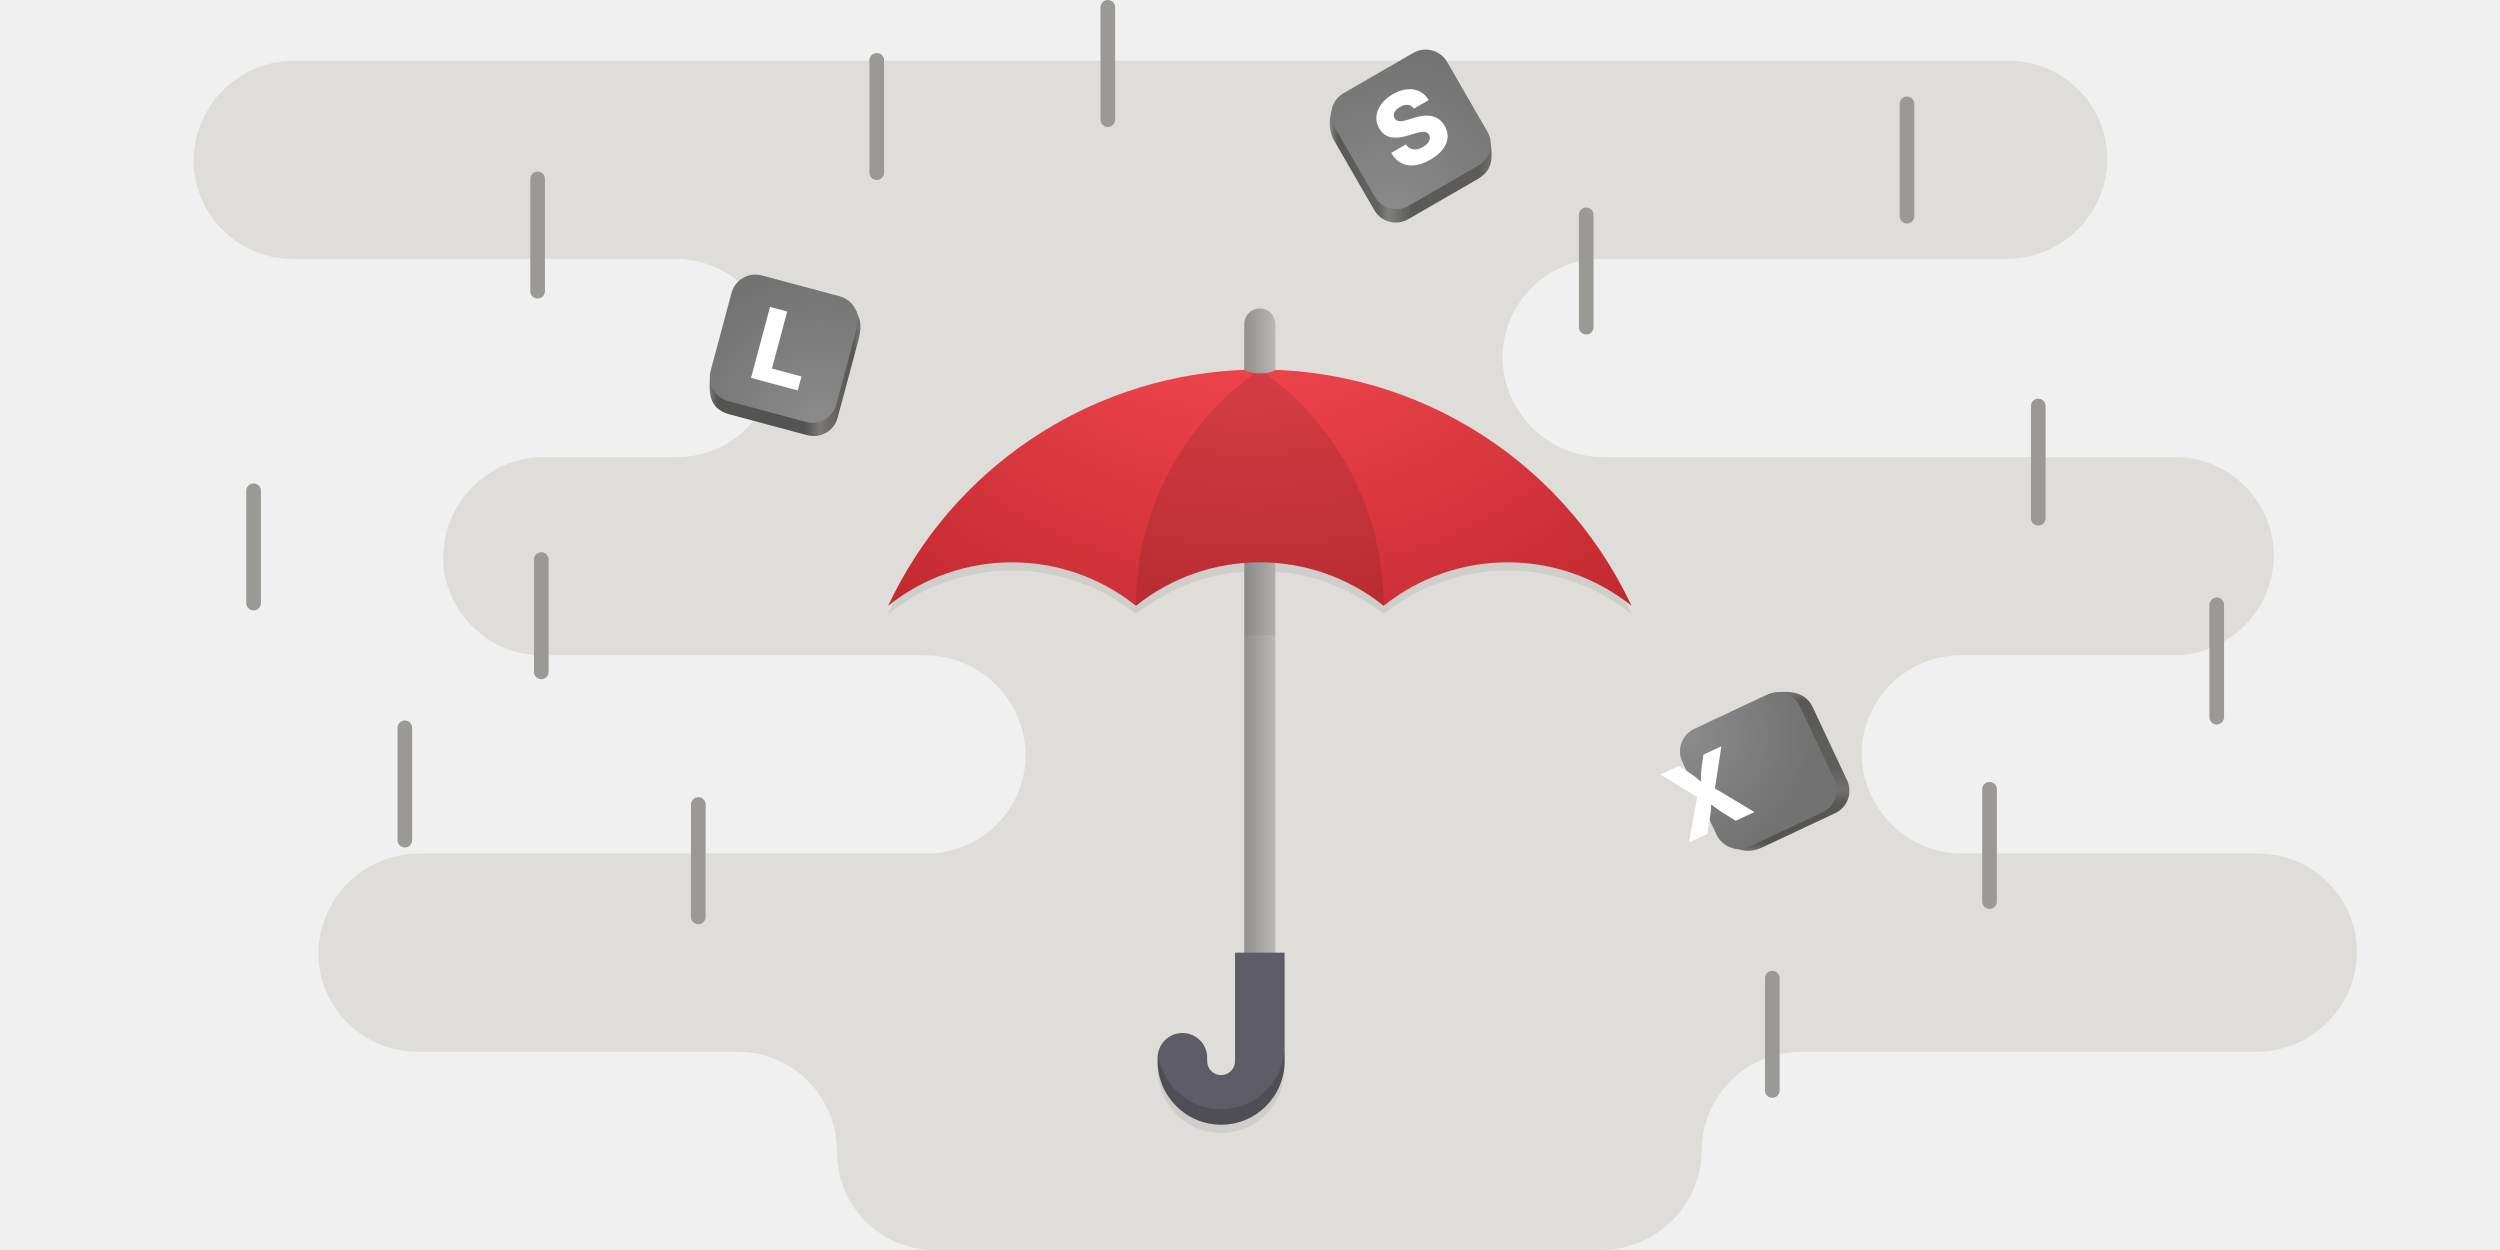
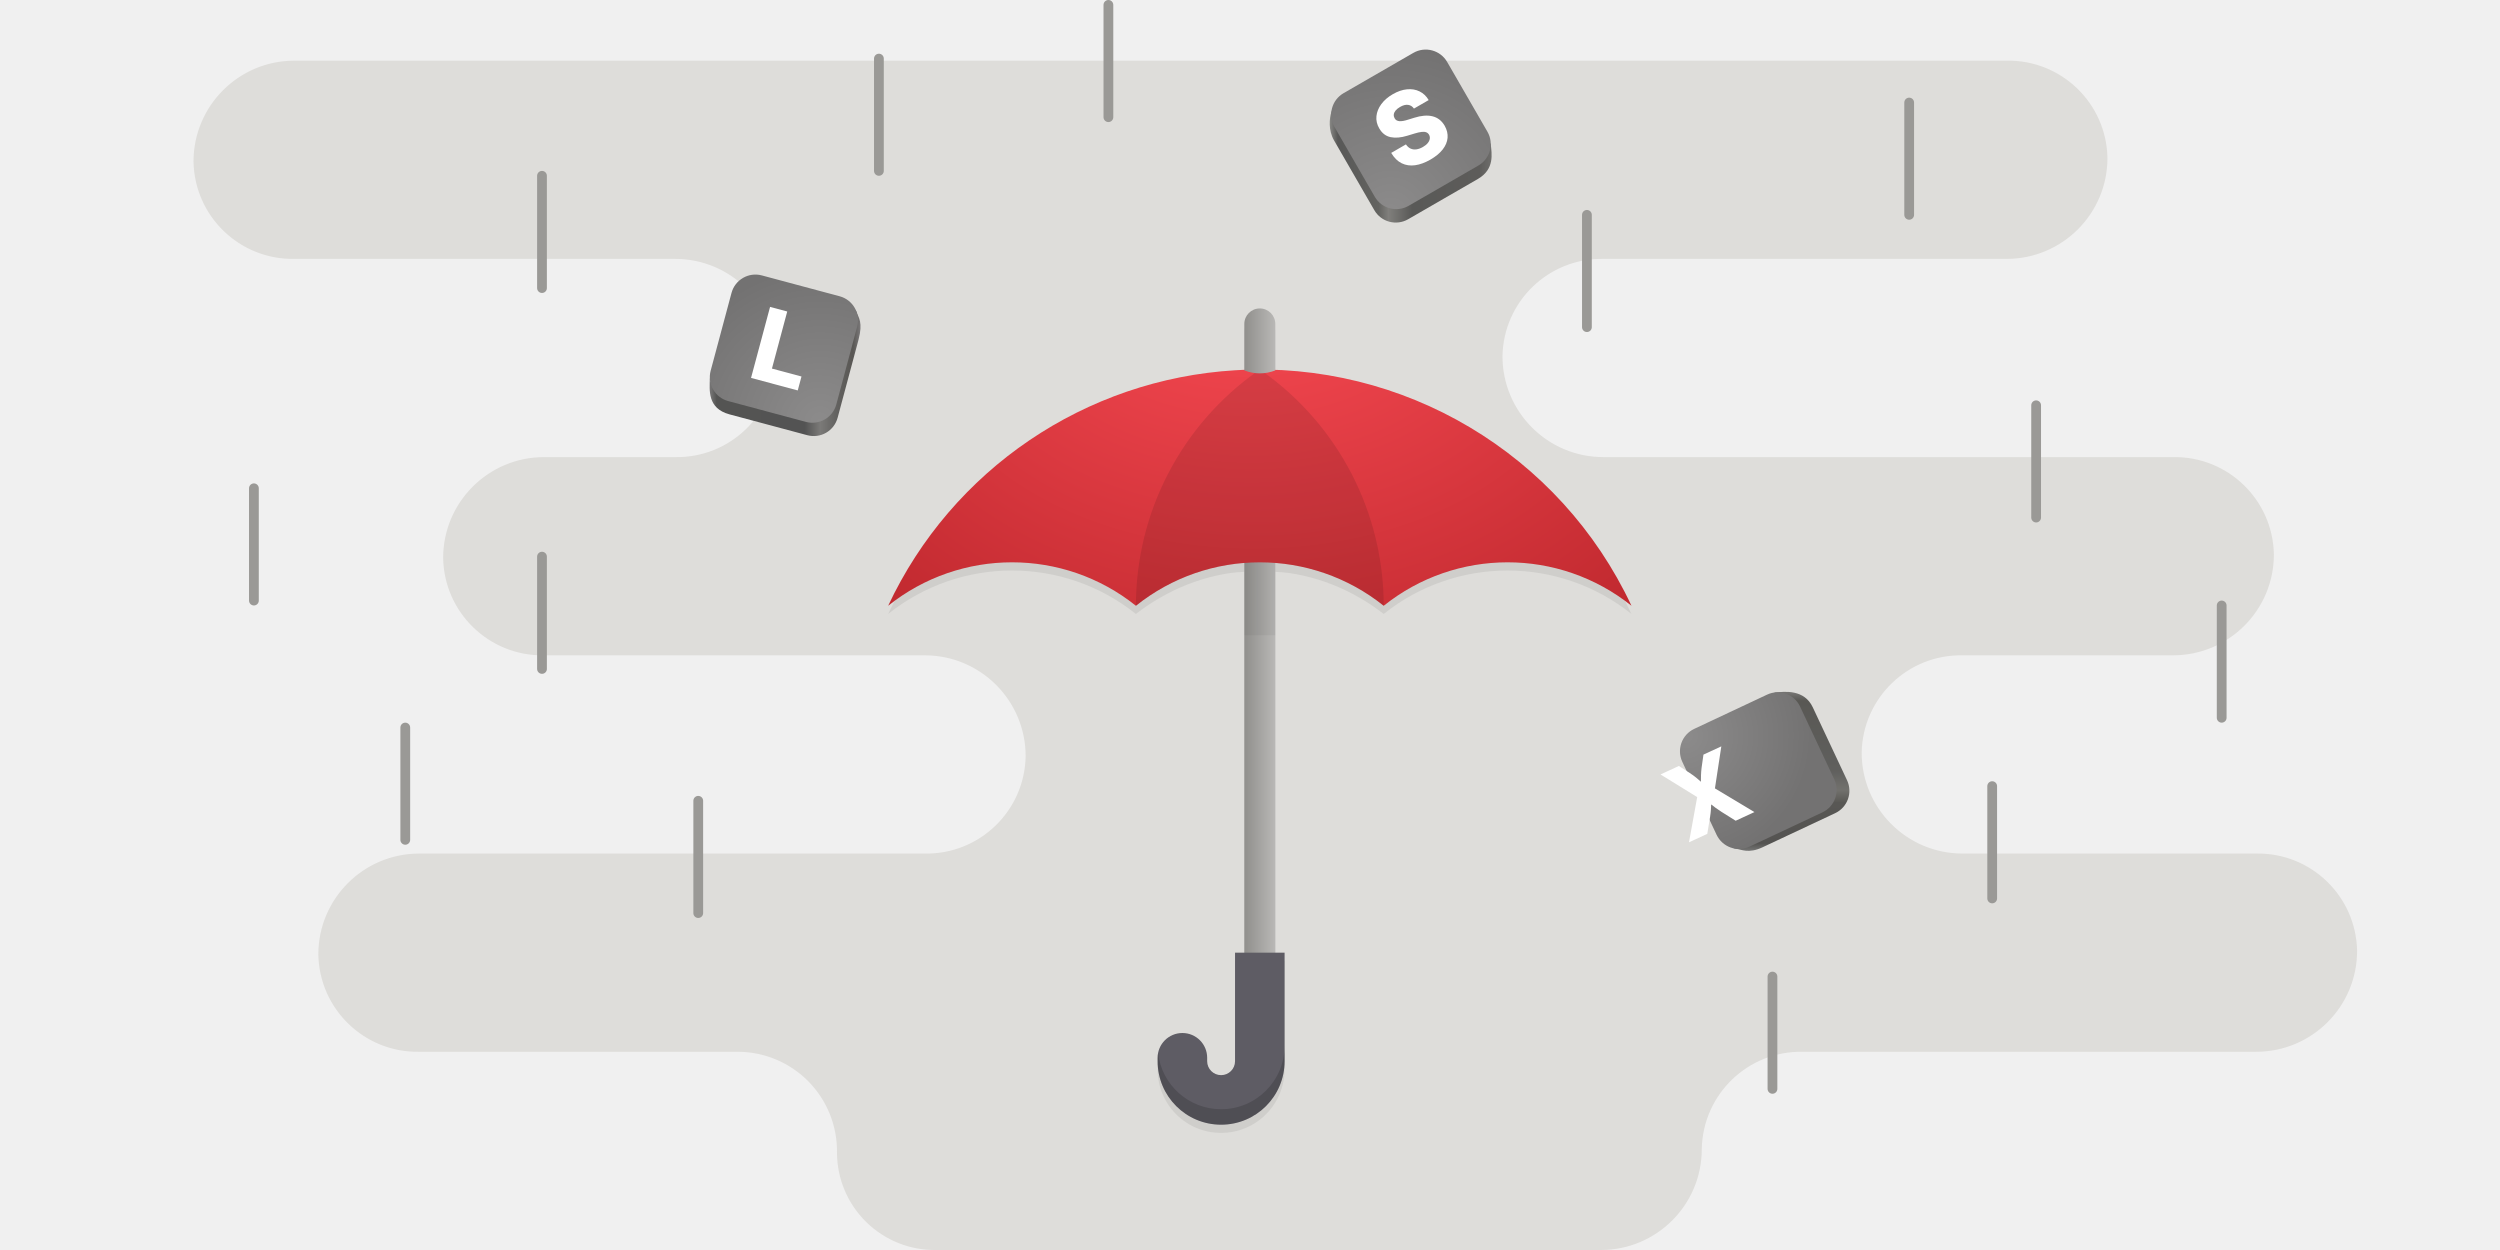
<svg xmlns="http://www.w3.org/2000/svg" xmlns:xlink="http://www.w3.org/1999/xlink" width="512" height="256" viewBox="0 0 512 256" version="1.1" id="svg5" xml:space="preserve">
  <defs id="defs2">
    <linearGradient id="linearGradient69439">
      <stop style="stop-color:#8c8b8b;stop-opacity:1;" offset="0" id="stop69435" />
      <stop style="stop-color:#737272;stop-opacity:1;" offset="1" id="stop69437" />
    </linearGradient>
    <linearGradient id="linearGradient68641">
      <stop style="stop-color:#ff4e57;stop-opacity:1;" offset="0" id="stop68637" />
      <stop style="stop-color:#c22a30;stop-opacity:1;" offset="1" id="stop68639" />
    </linearGradient>
    <linearGradient id="linearGradient67051">
      <stop style="stop-color:#70706f;stop-opacity:1;" offset="0" id="stop67041" />
      <stop style="stop-color:#545351;stop-opacity:1;" offset="0.041" id="stop67053" />
      <stop style="stop-color:#585754;stop-opacity:1;" offset="0.3" id="stop67043" />
      <stop style="stop-color:#72716d;stop-opacity:1;" offset="0.38" id="stop67045" />
      <stop style="stop-color:#5f5f5d;stop-opacity:1;" offset="0.51" id="stop67047" />
      <stop style="stop-color:#595854;stop-opacity:1;" offset="0.951" id="stop67055" />
      <stop style="stop-color:#747371;stop-opacity:1;" offset="1" id="stop67049" />
    </linearGradient>
    <linearGradient id="linearGradient65585">
      <stop style="stop-color:#737272;stop-opacity:1;" offset="0" id="stop65575" />
      <stop style="stop-color:#545453;stop-opacity:1;" offset="0.038" id="stop67039" />
      <stop style="stop-color:#535353;stop-opacity:1;" offset="0.632" id="stop65577" />
      <stop style="stop-color:#7b7a78;stop-opacity:1;" offset="0.737" id="stop65579" />
      <stop style="stop-color:#636260;stop-opacity:1;" offset="0.842" id="stop65581" />
      <stop style="stop-color:#595754;stop-opacity:1;" offset="0.958" id="stop71673" />
      <stop style="stop-color:#767474;stop-opacity:1;" offset="1" id="stop65583" />
    </linearGradient>
    <linearGradient id="linearGradient62645">
      <stop style="stop-color:#868683;stop-opacity:1;" offset="0" id="stop62641" />
      <stop style="stop-color:#585857;stop-opacity:1;" offset="0.047" id="stop67059" />
      <stop style="stop-color:#636360;stop-opacity:1;" offset="0.3" id="stop62649" />
      <stop style="stop-color:#807f7c;stop-opacity:1;" offset="0.363" id="stop62653" />
      <stop style="stop-color:#595957;stop-opacity:1;" offset="0.51" id="stop62651" />
      <stop style="stop-color:#5d5c5a;stop-opacity:1;" offset="0.928" id="stop67057" />
      <stop style="stop-color:#6d6c6a;stop-opacity:1;" offset="1" id="stop62643" />
    </linearGradient>
    <linearGradient id="linearGradient54957">
      <stop style="stop-color:#908f8c;stop-opacity:1;" offset="0" id="stop54953" />
      <stop style="stop-color:#b9b8b6;stop-opacity:1;" offset="1" id="stop54955" />
    </linearGradient>
    <linearGradient xlink:href="#linearGradient54957" id="linearGradient54959" x1="243" y1="280" x2="253" y2="280" gradientUnits="userSpaceOnUse" gradientTransform="matrix(0.6343122,0,0,0.6343122,100.7008,-18.02285)" />
    <linearGradient xlink:href="#linearGradient54957" id="linearGradient54967" x1="243" y1="138.481" x2="253" y2="138.481" gradientUnits="userSpaceOnUse" gradientTransform="matrix(0.6343122,0,0,0.6343122,100.7008,-18.02285)" />
    <radialGradient xlink:href="#linearGradient69439" id="radialGradient62548" cx="218.711" cy="239.028" fx="218.711" fy="239.028" r="21" gradientUnits="userSpaceOnUse" gradientTransform="matrix(1.643986,-1.4282469e-8,1.4282469e-8,1.643986,-134.8563,-212.5164)" />
    <radialGradient xlink:href="#linearGradient69439" id="radialGradient62631" cx="178.704" cy="122.457" fx="178.704" fy="122.457" r="21" gradientUnits="userSpaceOnUse" gradientTransform="matrix(1.5002,-1.8042154e-8,1.8042154e-8,1.5002,-83.54598,-143.7683)" />
    <radialGradient xlink:href="#linearGradient69439" id="radialGradient62639" cx="239.348" cy="394.274" fx="239.348" fy="394.274" r="21" gradientUnits="userSpaceOnUse" gradientTransform="matrix(1.222886,-0.1034413,0.1034413,1.222886,-85.16929,-174.2202)" />
    <linearGradient xlink:href="#linearGradient67051" id="linearGradient62647" x1="248.771" y1="439.301" x2="270.26" y2="393.56" gradientUnits="userSpaceOnUse" gradientTransform="matrix(0.5741078,-0.2697262,0.2697262,0.5741078,101.3975,-11.08903)" />
    <linearGradient xlink:href="#linearGradient62645" id="linearGradient62661" x1="213.371" y1="209.224" x2="258.26" y2="235.14" gradientUnits="userSpaceOnUse" gradientTransform="matrix(0.5493305,-0.3171561,0.3171561,0.5493305,88.86416,-18.02285)" />
    <linearGradient xlink:href="#linearGradient65585" id="linearGradient65573" x1="139.79" y1="112.949" x2="186.011" y2="100.564" gradientUnits="userSpaceOnUse" gradientTransform="matrix(0.6126985,0.1641721,-0.1641721,0.6126985,78.53235,-18.02285)" />
    <radialGradient xlink:href="#linearGradient68641" id="radialGradient68645" cx="266.661" cy="103.369" fx="271.13" fy="155.854" r="120" gradientTransform="matrix(-0.8422365,0,0,-0.5654708,482.6015,134.1299)" gradientUnits="userSpaceOnUse" />
  </defs>
  <g id="layer1">
    <path id="rect71781" style="fill:#deddda;fill-opacity:1;stroke-width:2.208;stroke-linecap:square" d="M 39.63,33.09 A 20.301,20.301 43.963 0 0 60.295,53.02 H 138.261 A 20.665,20.665 45 0 1 158.927,73.686 20.301,20.301 136.037 0 1 138.261,93.616 H 111.422 A 20.665,20.665 135 0 0 90.757,114.281 20.301,20.301 43.963 0 0 111.422,134.212 h 77.966 a 20.665,20.665 45 0 1 20.665,20.665 20.301,20.301 136.037 0 1 -20.665,19.931 H 85.859 a 20.665,20.665 135 0 0 -20.665,20.665 20.301,20.301 43.963 0 0 20.665,19.931 l 65.2,1e-5 A 20.358,20.358 45.43 0 1 171.415,236.067 20.001,20.001 44.384 0 0 191.781,256 h 136.078 a 20.665,20.665 135 0 0 20.665,-20.665 20.301,20.301 136.037 0 1 20.665,-19.931 h 92.879 a 20.665,20.665 135 0 0 20.665,-20.665 20.301,20.301 43.963 0 0 -20.665,-19.931 h -60.132 a 20.665,20.665 45 0 1 -20.665,-20.665 20.301,20.301 136.037 0 1 20.665,-19.931 H 445.026 A 20.665,20.665 135 0 0 465.692,113.547 20.301,20.301 43.963 0 0 445.026,93.616 l -116.653,0 A 20.665,20.665 45 0 1 307.708,72.951 20.301,20.301 136.037 0 1 328.373,53.02 h 82.568 A 20.665,20.665 135 0 0 431.607,32.355 20.301,20.301 43.963 0 0 410.941,12.424 H 60.295 A 20.665,20.665 135 0 0 39.63,33.09 Z" />
    <path id="rect77185" style="fill:#000000;fill-opacity:0.069;stroke-width:3.009;stroke-linecap:square" d="m 258.01,64.851 c -1.752,0 -3.172,1.42 -3.172,3.172 v 9.486 c -0.612,-0.007 -1.224,-0.007 -1.836,0 -30.751,1.835 -58.035,20.343 -71.11,48.236 14.834,-11.867 35.911,-11.867 50.745,0 1.599,-1.255 3.291,-2.388 5.06,-3.39 0.434,-0.251 0.872,-0.494 1.314,-0.728 3.59,-1.902 7.445,-3.256 11.436,-4.014 0.501,-0.095 1.003,-0.18 1.506,-0.256 0.958,-0.116 1.92,-0.197 2.884,-0.244 v 79.676 h -1.903 v 22.229 c 0,1.576 -1.278,2.854 -2.854,2.854 -1.576,0 -2.854,-1.278 -2.854,-2.854 v -0.701 c 0,-2.803 -2.272,-5.074 -5.074,-5.074 -2.638,0 -4.805,2.014 -5.05,4.588 -0.016,0.16 -0.025,0.323 -0.025,0.487 v 0.701 c 0,4.04 1.841,7.649 4.731,10.034 h 10e-4 c 0.321,0.265 0.654,0.515 1,0.748 h 0.001 c 0.519,0.35 1.063,0.665 1.632,0.939 h 0.001 c 0.947,0.456 1.958,0.802 3.015,1.018 h 0.001 c 0.211,0.043 0.424,0.081 0.639,0.114 h 0.001 c 0.645,0.098 1.307,0.15 1.98,0.15 5.835,0 10.772,-3.844 12.419,-9.137 0.127,-0.407 0.234,-0.823 0.321,-1.246 0.173,-0.846 0.264,-1.723 0.264,-2.62 v -3.172 -19.058 h -1.903 v -79.675 c 0.964,0.047 1.926,0.128 2.884,0.244 0.504,0.076 1.006,0.162 1.506,0.256 3.991,0.758 7.846,2.112 11.436,4.014 0.443,0.235 0.881,0.478 1.314,0.728 1.769,1.002 3.46,2.135 5.06,3.39 14.834,-11.867 35.911,-11.867 50.745,0 C 320.746,97.288 292.604,78.679 261.18,77.508 V 68.022 c 0,-1.752 -1.42,-3.172 -3.172,-3.172 z" />
    <rect style="fill:url(#linearGradient54959);fill-opacity:1;stroke-width:3.009;stroke-linecap:square" id="rect52939" width="6.343" height="91.341" x="254.839" y="113.914" />
    <path id="path3565" style="fill:#000000;fill-opacity:0.049;stroke-width:1.269;stroke-linecap:square" d="m 254.838,109.917 v 20.174 h 6.344 v -20.174 z" />
    <path id="path53202" style="fill:url(#radialGradient68645);fill-opacity:1;stroke-width:1.269;stroke-linecap:square" d="m 253.003,75.827 a 84.065,84.065 0 0 0 -71.11,48.236 40.616,40.616 0 0 1 50.745,0 40.616,40.616 0 0 1 50.745,0 40.616,40.616 0 0 1 50.745,0 84.065,84.065 0 0 0 -81.125,-48.236 z" />
    <path id="path53304" style="fill:#000000;fill-opacity:0.099;stroke-width:1.269;stroke-linecap:square" d="m 257.8,75.827 -0.301,0.212 a 58.814,58.814 0 0 0 -24.861,48.024 40.616,40.616 0 0 1 50.745,0 58.814,58.814 0 0 0 -24.861,-48.024 l -0.301,-0.212 a 84.065,84.065 0 0 0 -0.421,0 z" />
    <path id="rect54878" d="m 258.01,63.169 a 3.172,3.172 0 0 1 3.172,3.172 v 9.515 0 a 8.539,8.539 0 0 1 -6.343,0 v -9.515 a 3.172,3.172 0 0 1 3.172,-3.172 z" style="fill:url(#linearGradient54967);fill-opacity:1;stroke-width:1.121;stroke-linecap:square" />
    <path id="path54528" style="fill:#5e5c64;fill-opacity:1;stroke-width:5.201;stroke-linecap:square" d="m 252.936,195.106 v 22.229 c 0,1.576 -1.278,2.854 -2.854,2.854 -1.576,0 -2.854,-1.278 -2.854,-2.854 v -0.701 c 0,-2.803 -2.272,-5.074 -5.074,-5.074 -2.803,0 -5.074,2.272 -5.074,5.074 v 0.701 c 0,7.182 5.822,13.003 13.003,13.003 7.182,0 13.003,-5.822 13.003,-13.003 v -22.229 z" />
    <path id="rect58783" style="fill:url(#linearGradient62661);stroke-width:1.665;stroke-linecap:square" d="m 275.07,21.825 14.283,-8.246 c 2.435,-1.406 5.526,-0.577 6.932,1.857 l 8.246,14.283 c 0.373,0.645 0.71,-0.866 0.78,-0.172 0.195,1.924 0.828,5.103 -2.637,7.104 l -14.283,8.246 c -2.435,1.406 -5.526,0.577 -6.932,-1.857 l -8.246,-14.283 c -1.224,-2.121 -0.94,-4.507 -0.563,-5.791 0.354,-1.205 1.241,-0.46 2.42,-1.141 z" />
    <rect style="fill:url(#radialGradient62548);fill-opacity:1;stroke-width:1.665;stroke-linecap:square" id="rect55455" width="26.641" height="26.641" x="223.686" y="154.106" ry="5.074" rx="5.074" transform="rotate(-30)" />
    <path id="rect59511" style="fill:url(#linearGradient65573);stroke-width:1.665;stroke-linecap:square" d="m 156.298,59.129 15.93,4.268 c 1.742,0.467 2.777,-0.878 3.281,0.717 0.282,0.891 1.283,1.857 0.308,5.498 l -4.268,15.93 c -0.728,2.715 -3.499,4.316 -6.215,3.588 l -15.93,-4.268 c -4.588,-1.229 -4.069,-5.022 -4.034,-7.293 0.006,-0.412 0.334,1.495 0.446,1.078 l 4.268,-15.93 c 0.728,-2.715 3.499,-4.316 6.215,-3.588 z" />
    <rect style="fill:url(#radialGradient62631);fill-opacity:1;stroke-width:1.665;stroke-linecap:square" id="rect59513" width="26.641" height="26.641" x="160.235" y="14.101" ry="5.074" rx="5.074" transform="rotate(15)" />
    <path id="rect60350" style="fill:url(#linearGradient62647);stroke-width:1.665;stroke-linecap:square" d="m 349.582,149.439 14.927,-7.013 c 0.538,-0.253 -1.596,-0.54 -1.038,-0.597 2.081,-0.211 6.043,-0.683 7.788,3.032 l 7.013,14.927 c 1.195,2.544 0.109,5.555 -2.435,6.751 l -14.927,7.013 c -2.753,1.293 -4.352,0.412 -5.274,0.296 -1.664,-0.211 -0.707,-1.094 -1.476,-2.731 l -7.013,-14.927 c -1.195,-2.544 -0.109,-5.555 2.435,-6.751 z" />
    <rect style="fill:url(#radialGradient62639);fill-opacity:1;stroke-width:1.665;stroke-linecap:square" id="rect60352" width="26.641" height="26.641" x="245.492" y="282.648" ry="5.074" rx="5.074" transform="rotate(-25.16498)" />
    <g aria-label="S" transform="matrix(0.5493304,-0.3171561,0.3171561,0.5493304,88.86416,-18.02285)" id="text68621" style="font-weight:800;font-size:32.642px;line-height:1;font-family:Inter;-inkscape-font-specification:'Inter Ultra-Bold';text-align:center;text-anchor:middle;fill:#ffffff;stroke-width:4.451;stroke-linecap:square">
      <path d="m 242.298,213.182 q -0.116,-1.275 -1.032,-1.982 -0.904,-0.719 -2.585,-0.719 -1.113,0 -1.855,0.29 -0.742,0.29 -1.113,0.8 -0.371,0.498 -0.383,1.148 -0.023,0.533 0.209,0.939 0.243,0.406 0.695,0.719 0.464,0.301 1.113,0.533 0.649,0.232 1.461,0.406 l 2.04,0.464 q 1.762,0.383 3.107,1.02 1.356,0.638 2.272,1.518 0.927,0.881 1.403,2.029 0.475,1.148 0.487,2.573 -0.012,2.249 -1.136,3.86 -1.124,1.611 -3.234,2.469 -2.098,0.858 -5.065,0.858 -2.979,0 -5.193,-0.893 -2.214,-0.893 -3.443,-2.712 -1.229,-1.82 -1.263,-4.602 h 5.494 q 0.07,1.148 0.614,1.913 0.545,0.765 1.495,1.159 0.962,0.394 2.226,0.394 1.159,0 1.971,-0.313 0.823,-0.313 1.263,-0.869 0.44,-0.556 0.452,-1.275 -0.012,-0.672 -0.417,-1.148 -0.406,-0.487 -1.252,-0.835 -0.835,-0.359 -2.133,-0.661 l -2.481,-0.58 q -3.083,-0.707 -4.857,-2.284 -1.773,-1.588 -1.762,-4.289 -0.012,-2.202 1.182,-3.86 1.194,-1.658 3.304,-2.585 2.11,-0.927 4.81,-0.927 2.759,0 4.787,0.939 2.04,0.927 3.164,2.608 1.124,1.681 1.148,3.895 z" id="path68627" style="fill:#ffffff" />
    </g>
    <g aria-label="L" transform="matrix(0.6126985,0.1641721,-0.1641721,0.6126985,78.53235,-18.02285)" id="text68625" style="font-weight:800;font-size:32.642px;line-height:1;font-family:Inter;-inkscape-font-specification:'Inter Ultra-Bold';text-align:center;text-anchor:middle;fill:#ffffff;stroke-width:4.451;stroke-linecap:square">
      <path d="M 153.571,114.589 V 90.849 h 5.738 v 19.08 h 9.876 v 4.66 z" id="path68634" style="fill:#ffffff" />
    </g>
    <text xml:space="preserve" style="font-style:normal;font-variant:normal;font-weight:800;font-stretch:normal;font-size:20.705px;line-height:1;font-family:Inter;-inkscape-font-specification:'Inter Ultra-Bold';text-align:center;text-anchor:middle;fill:#ffffff;fill-opacity:1;stroke-width:2.823;stroke-linecap:square" x="260.401" y="301.647" id="text68632" transform="rotate(-24.79108)">
      <tspan id="tspan68630" x="260.401" y="301.647" style="fill:#ffffff;stroke-width:2.823">X</tspan>
    </text>
    <path id="path68652" style="fill:#000000;fill-opacity:0.157;stroke-width:5.201;stroke-linecap:square" d="m 263.084,214.164 c 0,7.182 -5.822,13.003 -13.003,13.003 -6.666,0 -12.157,-5.017 -12.912,-11.481 -0.058,0.307 -0.092,0.623 -0.092,0.948 v 0.701 c 0,7.182 5.822,13.003 13.003,13.003 7.182,0 13.003,-5.822 13.003,-13.003 z" />
  </g>
  <g id="layer2">
-     <path style="fill:none;fill-opacity:0.075;stroke:#9a9996;stroke-width:3;stroke-linecap:round;stroke-dasharray:none;stroke-opacity:1" d="m 390.55,21.276 v 23" id="path3350" />
-     <path style="fill:none;fill-opacity:0.075;stroke:#9a9996;stroke-width:3;stroke-linecap:round;stroke-dasharray:none;stroke-opacity:1" d="m 226.882,1.5 v 23" id="path3352" />
-     <path style="fill:none;fill-opacity:0.075;stroke:#9a9996;stroke-width:3;stroke-linecap:round;stroke-dasharray:none;stroke-opacity:1" d="m 110.101,36.634 v 23" id="path3354" />
-     <path style="fill:none;fill-opacity:0.075;stroke:#9a9996;stroke-width:3;stroke-linecap:round;stroke-dasharray:none;stroke-opacity:1" d="m 51.932,100.512 v 23" id="path3356" />
-     <path style="fill:none;fill-opacity:0.075;stroke:#9a9996;stroke-width:3;stroke-linecap:round;stroke-dasharray:none;stroke-opacity:1" d="m 143.015,164.767 v 23" id="path3358" />
-     <path style="fill:none;fill-opacity:0.075;stroke:#9a9996;stroke-width:3;stroke-linecap:round;stroke-dasharray:none;stroke-opacity:1" d="m 110.855,114.598 v 23" id="path3360" />
-     <path style="fill:none;fill-opacity:0.075;stroke:#9a9996;stroke-width:3;stroke-linecap:round;stroke-dasharray:none;stroke-opacity:1" d="m 82.908,149.059 v 23" id="path3362" />
-     <path style="fill:none;fill-opacity:0.075;stroke:#9a9996;stroke-width:3;stroke-linecap:round;stroke-dasharray:none;stroke-opacity:1" d="m 407.458,161.636 v 23" id="path3364" />
-     <path style="fill:none;fill-opacity:0.075;stroke:#9a9996;stroke-width:3;stroke-linecap:round;stroke-dasharray:none;stroke-opacity:1" d="m 453.987,123.872 v 23" id="path3366" />
-     <path style="fill:none;fill-opacity:0.075;stroke:#9a9996;stroke-width:3;stroke-linecap:round;stroke-dasharray:none;stroke-opacity:1" d="M 417.44,83.139 V 106.139" id="path3368" />
-     <path style="fill:none;fill-opacity:0.075;stroke:#9a9996;stroke-width:3;stroke-linecap:round;stroke-dasharray:none;stroke-opacity:1" d="m 362.967,200.324 v 23" id="path3370" />
-     <path style="fill:none;fill-opacity:0.075;stroke:#9a9996;stroke-width:3;stroke-linecap:round;stroke-dasharray:none;stroke-opacity:1" d="m 324.854,44.007 v 23" id="path3372" />
-     <path style="fill:none;fill-opacity:0.075;stroke:#9a9996;stroke-width:3;stroke-linecap:round;stroke-dasharray:none;stroke-opacity:1" d="m 179.559,12.363 v 23" id="path1086" />
+     <path style="fill:none;fill-opacity:0.075;stroke:#9a9996;stroke-width:2;stroke-linecap:round;stroke-dasharray:none;stroke-opacity:1" d="M 391,21 V 44" id="path3350" />
+     <path style="fill:none;fill-opacity:0.075;stroke:#9a9996;stroke-width:2;stroke-linecap:round;stroke-dasharray:none;stroke-opacity:1" d="M 227,1 V 24" id="path3352" />
+     <path style="fill:none;fill-opacity:0.075;stroke:#9a9996;stroke-width:2;stroke-linecap:round;stroke-dasharray:none;stroke-opacity:1" d="M 111,36 V 59" id="path3354" />
+     <path style="fill:none;fill-opacity:0.075;stroke:#9a9996;stroke-width:2;stroke-linecap:round;stroke-dasharray:none;stroke-opacity:1" d="m 52,100 v 23" id="path3356" />
+     <path style="fill:none;fill-opacity:0.075;stroke:#9a9996;stroke-width:2;stroke-linecap:round;stroke-dasharray:none;stroke-opacity:1" d="m 143,164 v 23" id="path3358" />
+     <path style="fill:none;fill-opacity:0.075;stroke:#9a9996;stroke-width:2;stroke-linecap:round;stroke-dasharray:none;stroke-opacity:1" d="m 111,114 v 23" id="path3360" />
+     <path style="fill:none;fill-opacity:0.075;stroke:#9a9996;stroke-width:2;stroke-linecap:round;stroke-dasharray:none;stroke-opacity:1" d="m 83,149 v 23" id="path3362" />
+     <path style="fill:none;fill-opacity:0.075;stroke:#9a9996;stroke-width:2;stroke-linecap:round;stroke-dasharray:none;stroke-opacity:1" d="m 408,161 v 23" id="path3364" />
+     <path style="fill:none;fill-opacity:0.075;stroke:#9a9996;stroke-width:2;stroke-linecap:round;stroke-dasharray:none;stroke-opacity:1" d="m 455,124 v 23" id="path3366" />
+     <path style="fill:none;fill-opacity:0.075;stroke:#9a9996;stroke-width:2;stroke-linecap:round;stroke-dasharray:none;stroke-opacity:1" d="M 417,83 V 106" id="path3368" />
+     <path style="fill:none;fill-opacity:0.075;stroke:#9a9996;stroke-width:2;stroke-linecap:round;stroke-dasharray:none;stroke-opacity:1" d="m 363,200 v 23" id="path3370" />
+     <path style="fill:none;fill-opacity:0.075;stroke:#9a9996;stroke-width:2;stroke-linecap:round;stroke-dasharray:none;stroke-opacity:1" d="M 325,44 V 67" id="path3372" />
+     <path style="fill:none;fill-opacity:0.075;stroke:#9a9996;stroke-width:2;stroke-linecap:round;stroke-dasharray:none;stroke-opacity:1" d="M 180,12 V 35" id="path1086" />
  </g>
</svg>
